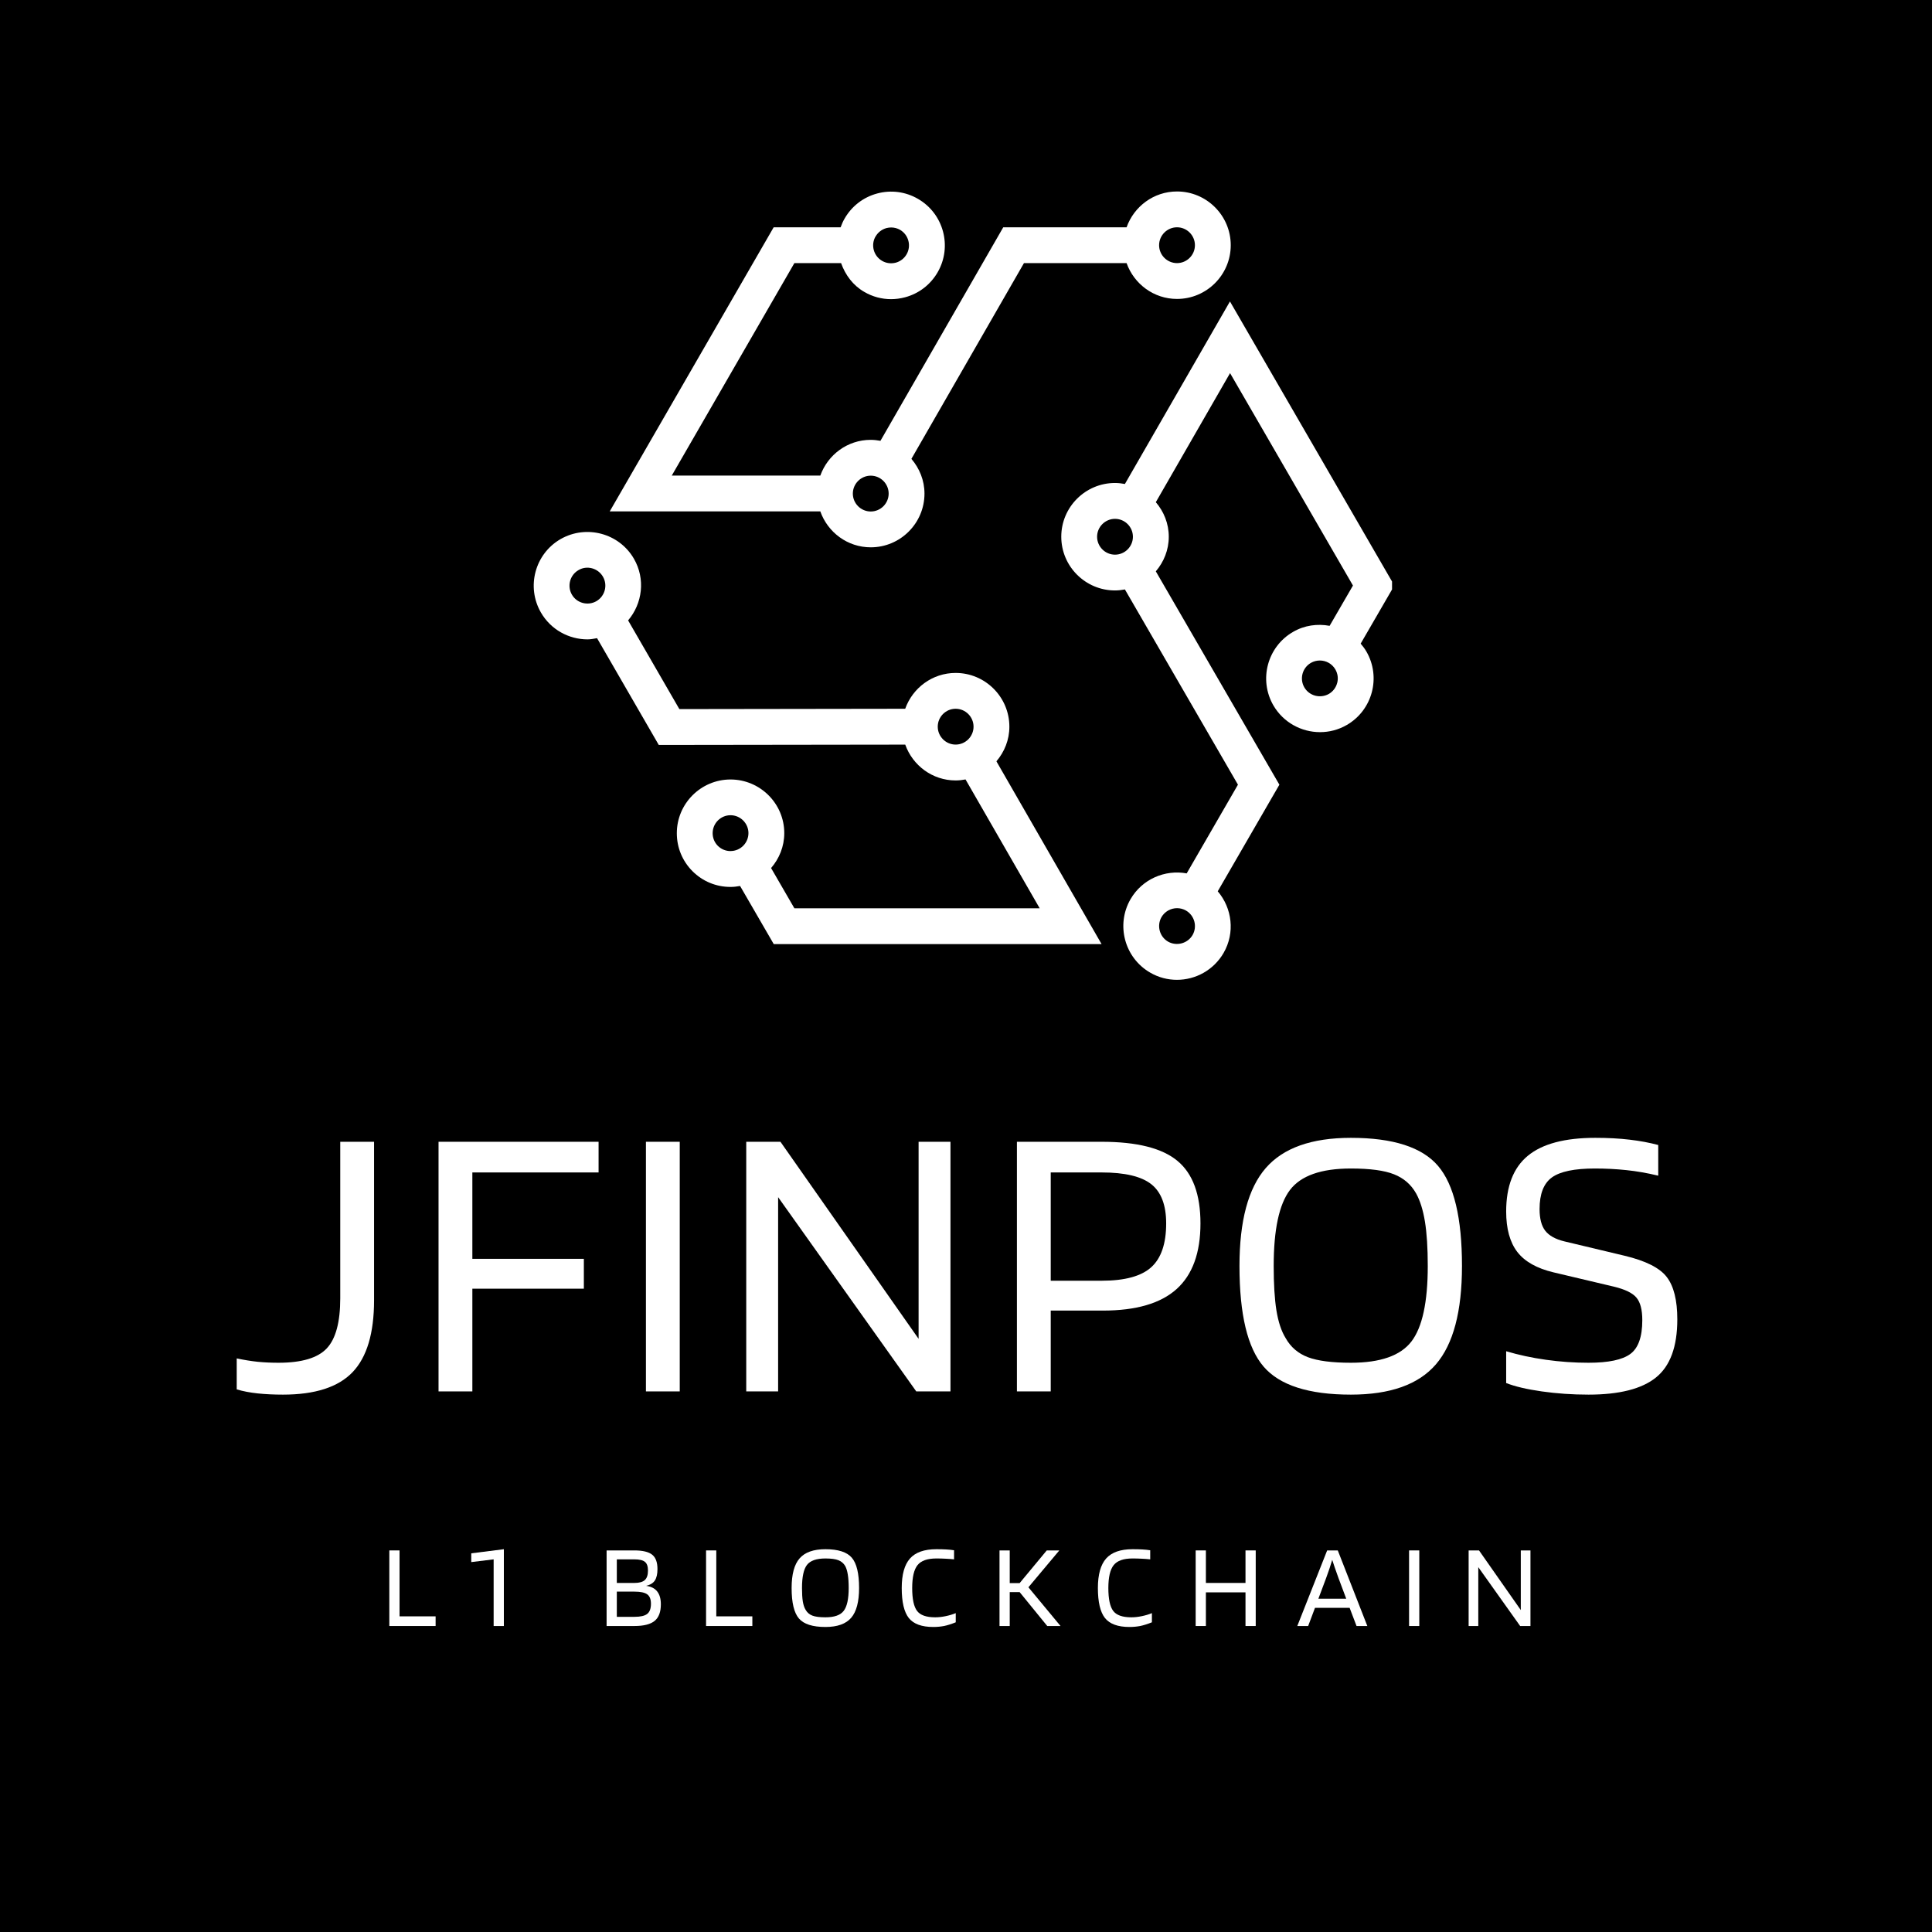
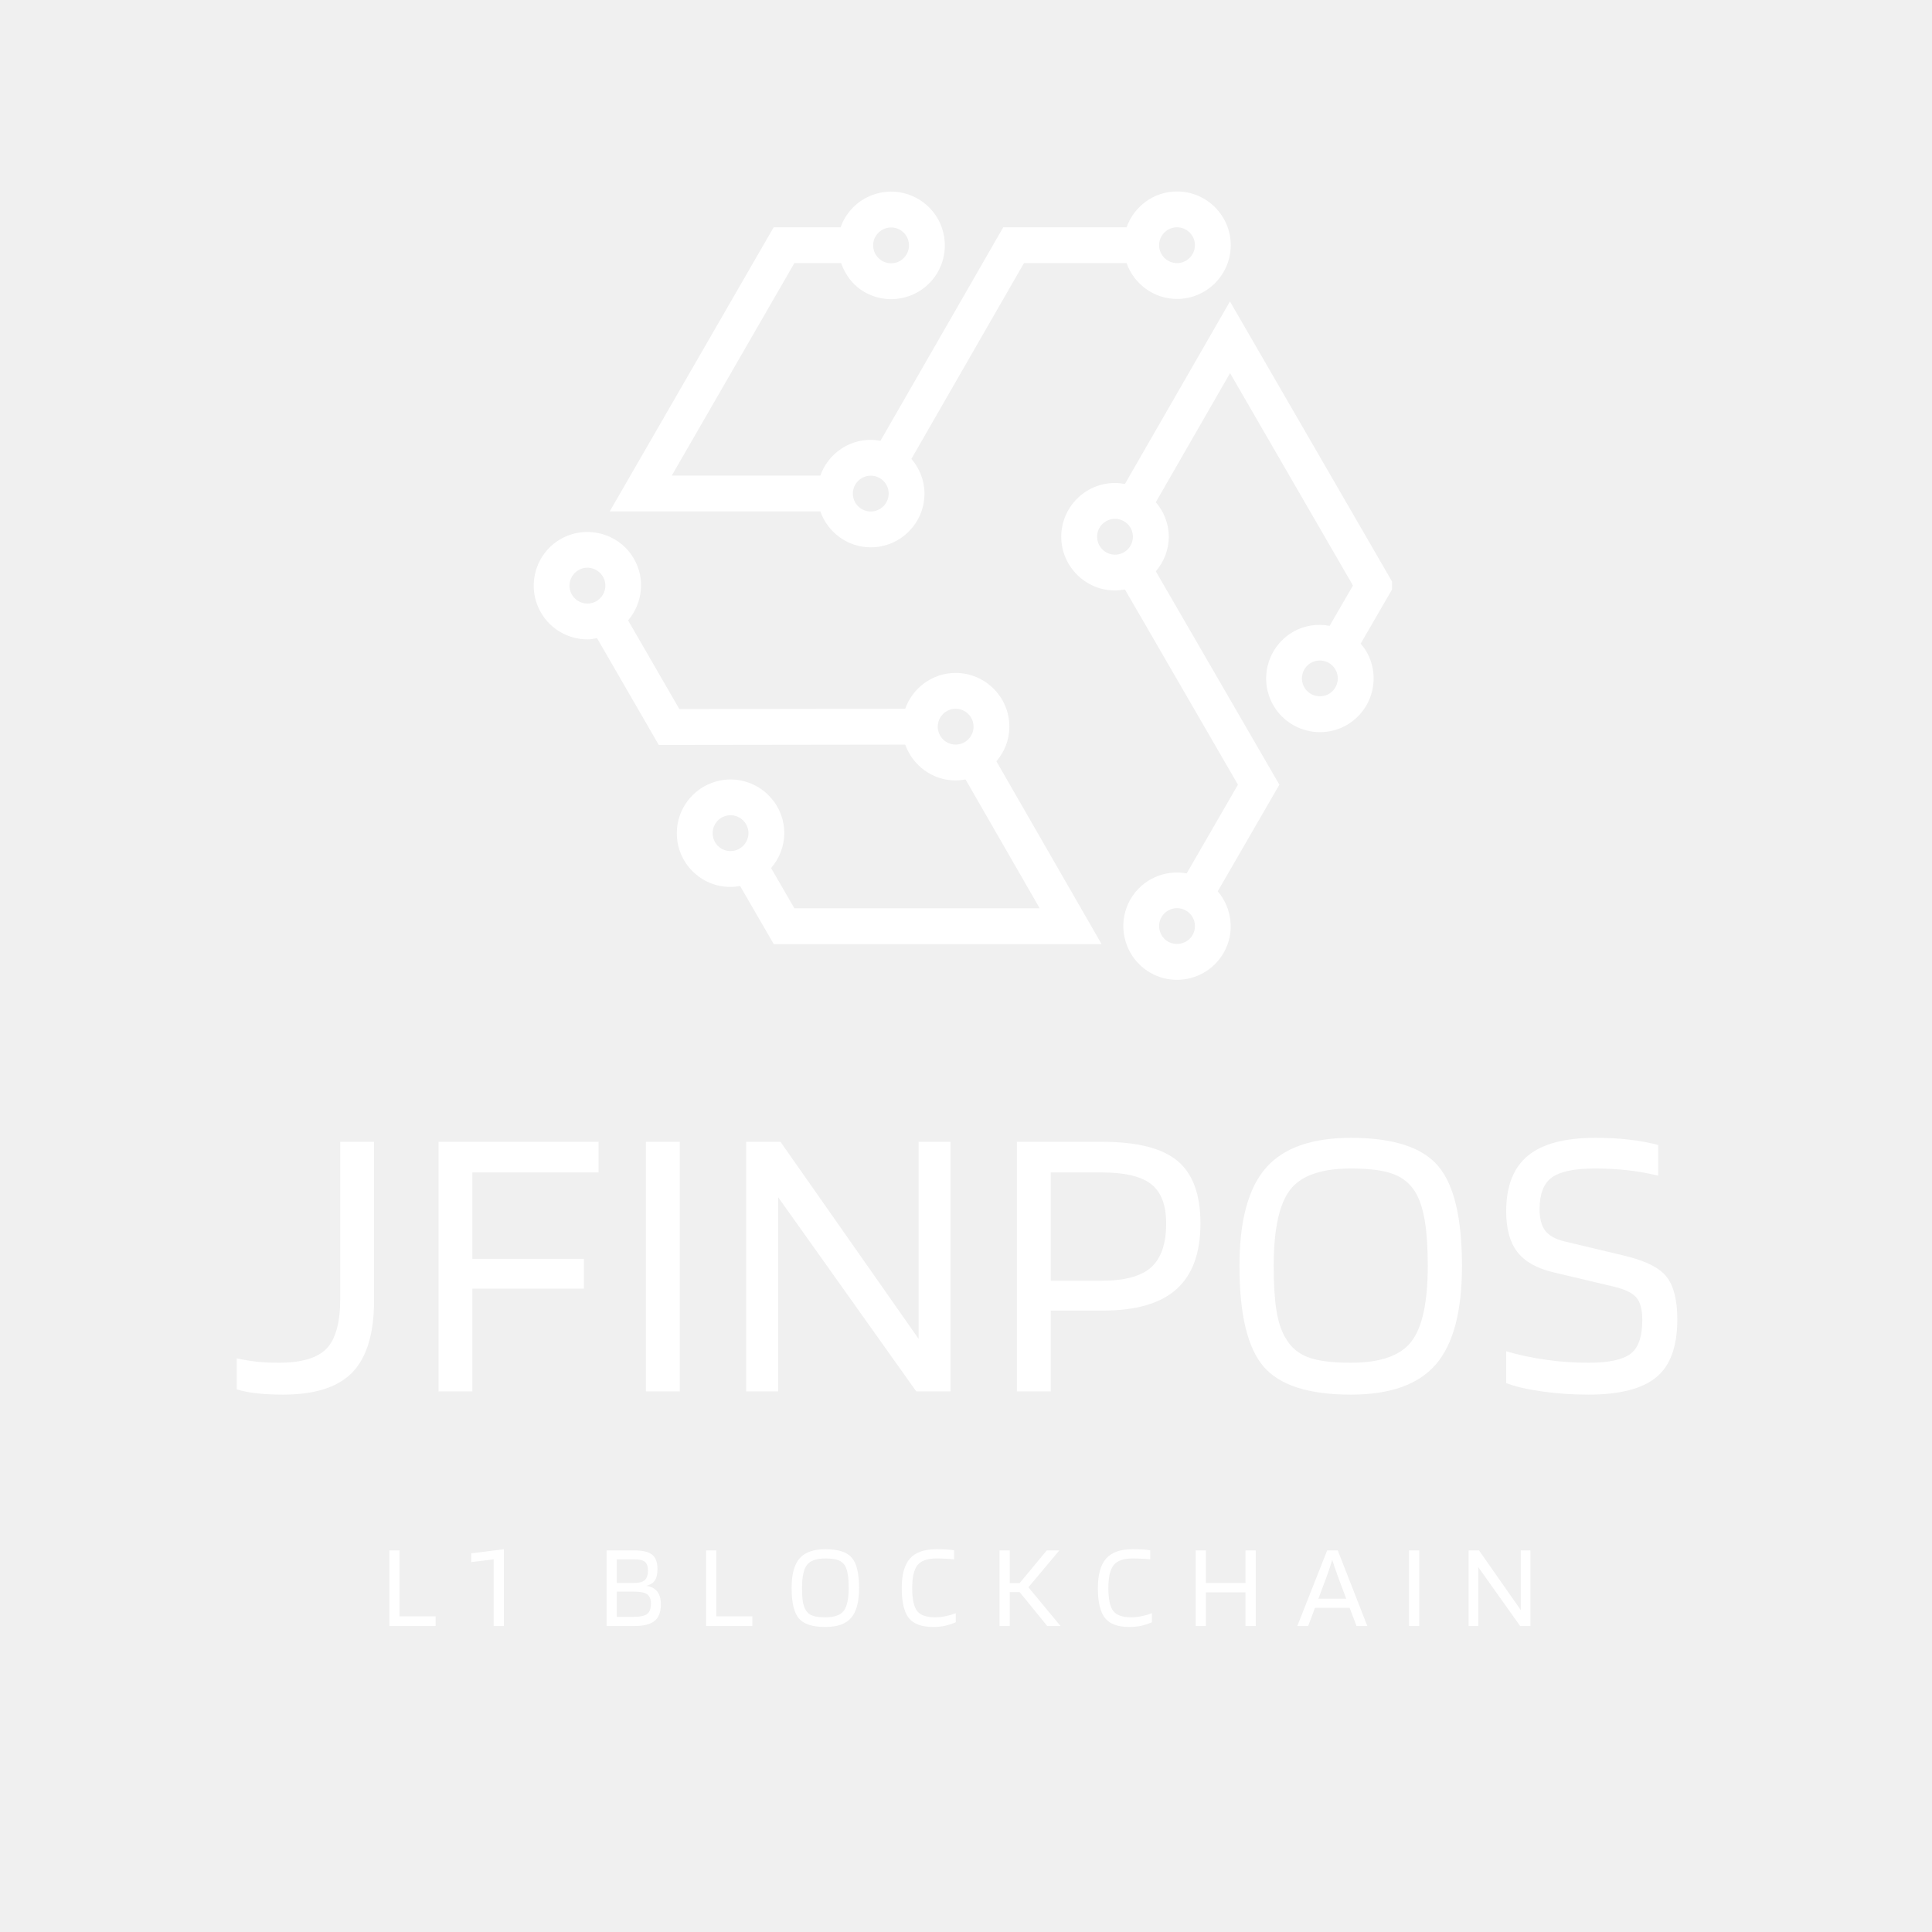
- <svg xmlns="http://www.w3.org/2000/svg" width="500" zoomAndPan="magnify" viewBox="0 0 375 375" height="500" preserveAspectRatio="xMidYMid meet" version="1.0">
-   <defs>
-     <g />
+ <svg xmlns="http://www.w3.org/2000/svg" width="500" zoomAndPan="magnify" viewBox="0 0 375 375" height="500" preserveAspectRatio="xMidYMid meet" version="1.0" id="svg65">
+   <defs id="defs2">
+     <g id="g1" />
    <clipPath id="aa6042552a">
-       <path d="M 205 58 L 270.195 58 L 270.195 190.867 L 205 190.867 Z M 205 58 " clip-rule="nonzero" />
+       <path d="M 205 58 L 270.195 58 L 270.195 190.867 L 205 190.867 Z M 205 58 " clip-rule="nonzero" id="path1" />
    </clipPath>
    <clipPath id="7b3f281e26">
-       <path d="M 118 37.117 L 239 37.117 L 239 107 L 118 107 Z M 118 37.117 " clip-rule="nonzero" />
+       <path d="M 118 37.117 L 239 37.117 L 239 107 L 118 107 Z M 118 37.117 " clip-rule="nonzero" id="path2" />
    </clipPath>
  </defs>
-   <rect x="-37.5" width="450" fill="#ffffff" y="-37.5" height="450" fill-opacity="1" />
-   <rect x="-37.5" width="450" fill="#000000" y="-37.5" height="450" fill-opacity="1" />
-   <g clip-path="url(#aa6042552a)">
-     <path fill="#ffffff" d="M 264.105 124.93 L 270.641 113.645 L 238.734 58.512 L 218.344 93.941 C 217.715 93.824 217.078 93.746 216.422 93.746 C 210.672 93.746 205.992 98.426 205.992 104.176 C 205.992 109.926 210.672 114.605 216.422 114.605 C 217.078 114.605 217.715 114.527 218.344 114.41 L 240.285 152.305 L 230.336 169.523 C 226.121 168.754 221.691 170.625 219.426 174.547 C 216.562 179.523 218.273 185.914 223.25 188.785 C 224.883 189.738 226.68 190.184 228.445 190.184 C 232.059 190.184 235.562 188.305 237.496 184.969 C 239.762 181.047 239.152 176.27 236.363 173 L 248.328 152.309 L 224.344 110.898 C 225.887 109.078 226.859 106.754 226.859 104.184 C 226.859 101.609 225.895 99.289 224.344 97.473 L 238.754 72.422 L 262.609 113.652 L 258.078 121.473 C 255.715 121.035 253.203 121.355 250.973 122.656 C 245.988 125.535 244.281 131.93 247.16 136.91 C 249.094 140.238 252.605 142.109 256.215 142.109 C 257.988 142.109 259.781 141.664 261.414 140.715 C 266.395 137.836 268.098 131.445 265.219 126.465 C 264.898 125.91 264.516 125.41 264.113 124.938 Z M 231.477 181.492 C 230.508 183.145 228.367 183.703 226.719 182.77 C 225.066 181.812 224.496 179.676 225.441 178.016 C 226.086 176.902 227.262 176.277 228.465 176.277 C 229.055 176.277 229.652 176.422 230.195 176.734 C 231.859 177.703 232.43 179.824 231.477 181.492 Z M 212.945 104.184 C 212.945 102.27 214.512 100.707 216.422 100.707 C 218.336 100.707 219.898 102.27 219.898 104.184 C 219.898 106.094 218.336 107.66 216.422 107.66 C 214.512 107.66 212.945 106.094 212.945 104.184 Z M 259.539 132.578 C 259.301 133.477 258.73 134.219 257.93 134.691 C 256.254 135.629 254.129 135.074 253.168 133.418 C 252.211 131.758 252.777 129.629 254.441 128.664 C 254.992 128.352 255.59 128.203 256.18 128.203 C 257.383 128.203 258.551 128.824 259.195 129.938 C 259.656 130.742 259.789 131.68 259.543 132.578 Z M 259.539 132.578 " fill-opacity="1" fill-rule="nonzero" />
+   <g clip-path="url(#aa6042552a)" id="g3">
+     <path fill="#ffffff" d="M 264.105 124.93 L 270.641 113.645 L 238.734 58.512 L 218.344 93.941 C 217.715 93.824 217.078 93.746 216.422 93.746 C 210.672 93.746 205.992 98.426 205.992 104.176 C 205.992 109.926 210.672 114.605 216.422 114.605 C 217.078 114.605 217.715 114.527 218.344 114.41 L 240.285 152.305 L 230.336 169.523 C 226.121 168.754 221.691 170.625 219.426 174.547 C 216.562 179.523 218.273 185.914 223.25 188.785 C 224.883 189.738 226.68 190.184 228.445 190.184 C 232.059 190.184 235.562 188.305 237.496 184.969 C 239.762 181.047 239.152 176.27 236.363 173 L 248.328 152.309 L 224.344 110.898 C 225.887 109.078 226.859 106.754 226.859 104.184 C 226.859 101.609 225.895 99.289 224.344 97.473 L 238.754 72.422 L 262.609 113.652 L 258.078 121.473 C 255.715 121.035 253.203 121.355 250.973 122.656 C 245.988 125.535 244.281 131.93 247.16 136.91 C 249.094 140.238 252.605 142.109 256.215 142.109 C 257.988 142.109 259.781 141.664 261.414 140.715 C 266.395 137.836 268.098 131.445 265.219 126.465 C 264.898 125.91 264.516 125.41 264.113 124.938 Z M 231.477 181.492 C 230.508 183.145 228.367 183.703 226.719 182.77 C 225.066 181.812 224.496 179.676 225.441 178.016 C 226.086 176.902 227.262 176.277 228.465 176.277 C 229.055 176.277 229.652 176.422 230.195 176.734 C 231.859 177.703 232.43 179.824 231.477 181.492 Z M 212.945 104.184 C 212.945 102.27 214.512 100.707 216.422 100.707 C 218.336 100.707 219.898 102.27 219.898 104.184 C 219.898 106.094 218.336 107.66 216.422 107.66 C 214.512 107.66 212.945 106.094 212.945 104.184 Z M 259.539 132.578 C 259.301 133.477 258.73 134.219 257.93 134.691 C 256.254 135.629 254.129 135.074 253.168 133.418 C 252.211 131.758 252.777 129.629 254.441 128.664 C 254.992 128.352 255.59 128.203 256.18 128.203 C 257.383 128.203 258.551 128.824 259.195 129.938 C 259.656 130.742 259.789 131.68 259.543 132.578 Z M 259.539 132.578 " fill-opacity="1" fill-rule="nonzero" id="path3" />
  </g>
-   <g clip-path="url(#7b3f281e26)">
-     <path fill="#ffffff" d="M 169.012 106.234 C 174.762 106.234 179.441 101.555 179.441 95.805 C 179.441 93.227 178.461 90.891 176.902 89.066 L 198.75 51.07 L 218.668 51.07 C 220.109 55.109 223.934 58.023 228.457 58.023 C 234.207 58.023 238.887 53.344 238.887 47.594 C 238.887 41.844 234.207 37.164 228.457 37.164 C 223.934 37.164 220.109 40.078 218.668 44.117 L 194.73 44.117 L 170.895 85.562 C 170.285 85.453 169.652 85.375 169.004 85.375 C 164.484 85.375 160.668 88.281 159.223 92.309 L 130.391 92.309 L 154.188 51.07 L 163.254 51.07 C 164.09 53.406 165.59 55.414 167.762 56.66 C 169.359 57.594 171.145 58.066 172.953 58.066 C 173.859 58.066 174.777 57.941 175.672 57.703 C 178.371 56.98 180.617 55.242 182.008 52.828 C 184.871 47.844 183.152 41.461 178.176 38.598 C 175.762 37.199 172.945 36.832 170.262 37.555 C 167.566 38.277 165.32 40.016 163.938 42.422 C 163.617 42.965 163.375 43.539 163.164 44.117 L 150.168 44.117 L 118.348 99.262 L 159.223 99.262 C 160.656 103.309 164.484 106.234 169.02 106.234 Z M 228.457 44.117 C 230.371 44.117 231.934 45.684 231.934 47.594 C 231.934 49.508 230.371 51.07 228.457 51.07 C 226.547 51.07 224.98 49.508 224.98 47.594 C 224.98 45.684 226.547 44.117 228.457 44.117 Z M 169.957 45.891 C 170.418 45.09 171.168 44.516 172.062 44.27 C 172.363 44.195 172.668 44.152 172.977 44.152 C 173.574 44.152 174.164 44.305 174.699 44.609 C 175.5 45.078 176.074 45.828 176.312 46.727 C 176.555 47.621 176.43 48.559 175.965 49.367 C 175.504 50.168 174.754 50.742 173.859 50.988 C 172.953 51.215 172.023 51.105 171.215 50.633 C 170.418 50.172 169.84 49.422 169.598 48.527 C 169.359 47.629 169.477 46.691 169.949 45.883 Z M 169.012 92.328 C 170.926 92.328 172.488 93.895 172.488 95.805 C 172.488 97.719 170.926 99.281 169.012 99.281 C 167.102 99.281 165.535 97.719 165.535 95.805 C 165.535 93.895 167.102 92.328 169.012 92.328 Z M 169.012 92.328 " fill-opacity="1" fill-rule="nonzero" />
+   <g clip-path="url(#7b3f281e26)" id="g4">
+     <path fill="#ffffff" d="M 169.012 106.234 C 174.762 106.234 179.441 101.555 179.441 95.805 C 179.441 93.227 178.461 90.891 176.902 89.066 L 198.75 51.07 L 218.668 51.07 C 220.109 55.109 223.934 58.023 228.457 58.023 C 234.207 58.023 238.887 53.344 238.887 47.594 C 238.887 41.844 234.207 37.164 228.457 37.164 C 223.934 37.164 220.109 40.078 218.668 44.117 L 194.73 44.117 L 170.895 85.562 C 170.285 85.453 169.652 85.375 169.004 85.375 C 164.484 85.375 160.668 88.281 159.223 92.309 L 130.391 92.309 L 154.188 51.07 L 163.254 51.07 C 164.09 53.406 165.59 55.414 167.762 56.66 C 169.359 57.594 171.145 58.066 172.953 58.066 C 173.859 58.066 174.777 57.941 175.672 57.703 C 178.371 56.98 180.617 55.242 182.008 52.828 C 184.871 47.844 183.152 41.461 178.176 38.598 C 175.762 37.199 172.945 36.832 170.262 37.555 C 167.566 38.277 165.32 40.016 163.938 42.422 C 163.617 42.965 163.375 43.539 163.164 44.117 L 150.168 44.117 L 118.348 99.262 L 159.223 99.262 C 160.656 103.309 164.484 106.234 169.02 106.234 Z M 228.457 44.117 C 230.371 44.117 231.934 45.684 231.934 47.594 C 231.934 49.508 230.371 51.07 228.457 51.07 C 226.547 51.07 224.98 49.508 224.98 47.594 C 224.98 45.684 226.547 44.117 228.457 44.117 Z M 169.957 45.891 C 170.418 45.09 171.168 44.516 172.062 44.27 C 172.363 44.195 172.668 44.152 172.977 44.152 C 173.574 44.152 174.164 44.305 174.699 44.609 C 175.5 45.078 176.074 45.828 176.312 46.727 C 176.555 47.621 176.43 48.559 175.965 49.367 C 175.504 50.168 174.754 50.742 173.859 50.988 C 172.953 51.215 172.023 51.105 171.215 50.633 C 170.418 50.172 169.84 49.422 169.598 48.527 C 169.359 47.629 169.477 46.691 169.949 45.883 Z M 169.012 92.328 C 170.926 92.328 172.488 93.895 172.488 95.805 C 172.488 97.719 170.926 99.281 169.012 99.281 C 167.102 99.281 165.535 97.719 165.535 95.805 C 165.535 93.895 167.102 92.328 169.012 92.328 Z M 169.012 92.328 " fill-opacity="1" fill-rule="nonzero" id="path4" />
  </g>
-   <path fill="#ffffff" d="M 195.918 141.047 C 195.918 135.297 191.238 130.617 185.488 130.617 C 180.965 130.617 177.141 133.531 175.699 137.57 L 131.863 137.633 L 121.914 120.418 C 124.695 117.148 125.312 112.379 123.047 108.457 C 120.184 103.488 113.793 101.785 108.809 104.637 C 103.828 107.512 102.117 113.902 104.992 118.887 C 106.918 122.227 110.426 124.102 114.043 124.102 C 114.66 124.102 115.273 123.977 115.887 123.867 L 127.867 144.594 L 175.707 144.531 C 177.148 148.57 180.973 151.484 185.496 151.484 C 186.152 151.484 186.785 151.406 187.41 151.289 L 201.801 176.297 L 154.188 176.297 L 149.668 168.488 C 151.242 166.66 152.227 164.312 152.227 161.711 C 152.227 155.969 147.535 151.297 141.785 151.297 C 136.035 151.309 131.363 155.988 131.371 161.738 C 131.371 164.52 132.453 167.141 134.422 169.109 C 136.391 171.074 139.004 172.152 141.785 172.152 L 141.805 172.152 C 142.438 172.152 143.043 172.078 143.648 171.965 L 150.184 183.25 L 213.816 183.25 L 193.402 147.77 C 194.953 145.949 195.918 143.621 195.918 141.055 Z M 111.004 115.418 C 110.047 113.758 110.617 111.621 112.277 110.664 C 113.91 109.684 116.066 110.266 117.031 111.934 C 117.992 113.59 117.422 115.723 115.754 116.691 C 114.105 117.637 111.957 117.074 111.004 115.418 Z M 141.793 165.195 C 140.867 165.195 139.992 164.832 139.336 164.18 C 138.676 163.52 138.324 162.648 138.324 161.719 C 138.324 159.797 139.879 158.234 141.793 158.234 C 143.703 158.234 145.27 159.797 145.273 161.703 C 145.273 163.621 143.719 165.188 141.797 165.188 Z M 182.016 141.047 C 182.016 139.133 183.578 137.57 185.488 137.57 C 187.402 137.57 188.965 139.133 188.965 141.047 C 188.965 142.957 187.402 144.523 185.488 144.523 C 183.578 144.523 182.016 142.957 182.016 141.047 Z M 182.016 141.047 " fill-opacity="1" fill-rule="nonzero" />
-   <g fill="#ffffff" fill-opacity="1">
-     <g transform="translate(44.63596, 270.0718)">
-       <g>
-         <path d="M 21.406 -18.078 L 21.406 -48.453 L 27.969 -48.453 L 27.969 -17.688 C 27.969 -11.301 26.578 -6.648 23.797 -3.734 C 21.016 -0.828 16.508 0.625 10.281 0.625 C 8.531 0.625 6.906 0.547 5.406 0.391 C 3.914 0.234 2.551 -0.023 1.312 -0.391 L 1.312 -6.406 C 2.758 -6.102 4.113 -5.883 5.375 -5.75 C 6.633 -5.625 7.984 -5.562 9.422 -5.562 C 13.91 -5.562 17.031 -6.488 18.781 -8.344 C 20.531 -10.195 21.406 -13.441 21.406 -18.078 Z M 21.406 -18.078 " />
+   <path fill="#ffffff" d="M 195.918 141.047 C 195.918 135.297 191.238 130.617 185.488 130.617 C 180.965 130.617 177.141 133.531 175.699 137.57 L 131.863 137.633 L 121.914 120.418 C 124.695 117.148 125.312 112.379 123.047 108.457 C 120.184 103.488 113.793 101.785 108.809 104.637 C 103.828 107.512 102.117 113.902 104.992 118.887 C 106.918 122.227 110.426 124.102 114.043 124.102 C 114.66 124.102 115.273 123.977 115.887 123.867 L 127.867 144.594 L 175.707 144.531 C 177.148 148.57 180.973 151.484 185.496 151.484 C 186.152 151.484 186.785 151.406 187.41 151.289 L 201.801 176.297 L 154.188 176.297 L 149.668 168.488 C 151.242 166.66 152.227 164.312 152.227 161.711 C 152.227 155.969 147.535 151.297 141.785 151.297 C 136.035 151.309 131.363 155.988 131.371 161.738 C 131.371 164.52 132.453 167.141 134.422 169.109 C 136.391 171.074 139.004 172.152 141.785 172.152 L 141.805 172.152 C 142.438 172.152 143.043 172.078 143.648 171.965 L 150.184 183.25 L 213.816 183.25 L 193.402 147.77 C 194.953 145.949 195.918 143.621 195.918 141.055 Z M 111.004 115.418 C 110.047 113.758 110.617 111.621 112.277 110.664 C 113.91 109.684 116.066 110.266 117.031 111.934 C 117.992 113.59 117.422 115.723 115.754 116.691 C 114.105 117.637 111.957 117.074 111.004 115.418 Z M 141.793 165.195 C 140.867 165.195 139.992 164.832 139.336 164.18 C 138.676 163.52 138.324 162.648 138.324 161.719 C 138.324 159.797 139.879 158.234 141.793 158.234 C 143.703 158.234 145.27 159.797 145.273 161.703 C 145.273 163.621 143.719 165.188 141.797 165.188 Z M 182.016 141.047 C 182.016 139.133 183.578 137.57 185.488 137.57 C 187.402 137.57 188.965 139.133 188.965 141.047 C 188.965 142.957 187.402 144.523 185.488 144.523 C 183.578 144.523 182.016 142.957 182.016 141.047 Z M 182.016 141.047 " fill-opacity="1" fill-rule="nonzero" id="path5" />
+   <g fill="#ffffff" fill-opacity="1" id="g8">
+     <g transform="translate(44.63596, 270.0718)" id="g7">
+       <g id="g6">
+         <path d="M 21.406 -18.078 L 21.406 -48.453 L 27.969 -48.453 L 27.969 -17.688 C 27.969 -11.301 26.578 -6.648 23.797 -3.734 C 21.016 -0.828 16.508 0.625 10.281 0.625 C 8.531 0.625 6.906 0.547 5.406 0.391 C 3.914 0.234 2.551 -0.023 1.312 -0.391 L 1.312 -6.406 C 2.758 -6.102 4.113 -5.883 5.375 -5.75 C 6.633 -5.625 7.984 -5.562 9.422 -5.562 C 13.91 -5.562 17.031 -6.488 18.781 -8.344 C 20.531 -10.195 21.406 -13.441 21.406 -18.078 Z M 21.406 -18.078 " id="path6" />
      </g>
    </g>
  </g>
-   <g fill="#ffffff" fill-opacity="1">
-     <g transform="translate(79.55873, 270.0718)">
-       <g>
-         <path d="M 12.125 -19.938 L 12.125 0 L 5.562 0 L 5.562 -48.453 L 36.625 -48.453 L 36.625 -42.5 L 12.125 -42.5 L 12.125 -25.734 L 33.766 -25.734 L 33.766 -19.938 Z M 12.125 -19.938 " />
+   <g fill="#ffffff" fill-opacity="1" id="g11">
+     <g transform="translate(79.55873, 270.0718)" id="g10">
+       <g id="g9">
+         <path d="M 12.125 -19.938 L 12.125 0 L 5.562 0 L 5.562 -48.453 L 36.625 -48.453 L 36.625 -42.5 L 12.125 -42.5 L 12.125 -25.734 L 33.766 -25.734 L 33.766 -19.938 Z M 12.125 -19.938 " id="path8" />
      </g>
    </g>
  </g>
-   <g fill="#ffffff" fill-opacity="1">
-     <g transform="translate(119.8126, 270.0718)">
-       <g>
-         <path d="M 12.125 -48.453 L 12.125 0 L 5.562 0 L 5.562 -48.453 Z M 12.125 -48.453 " />
+   <g fill="#ffffff" fill-opacity="1" id="g14">
+     <g transform="translate(119.8126, 270.0718)" id="g13">
+       <g id="g12">
+         <path d="M 12.125 -48.453 L 12.125 0 L 5.562 0 L 5.562 -48.453 Z M 12.125 -48.453 " id="path11" />
      </g>
    </g>
  </g>
-   <g fill="#ffffff" fill-opacity="1">
-     <g transform="translate(139.2829, 270.0718)">
-       <g>
-         <path d="M 45.203 -48.453 L 45.203 0 L 38.562 0 L 11.75 -37.703 L 11.75 0 L 5.562 0 L 5.562 -48.453 L 12.203 -48.453 L 39.016 -10.203 L 39.016 -48.453 Z M 45.203 -48.453 " />
+   <g fill="#ffffff" fill-opacity="1" id="g17">
+     <g transform="translate(139.2829, 270.0718)" id="g16">
+       <g id="g15">
+         <path d="M 45.203 -48.453 L 45.203 0 L 38.562 0 L 11.75 -37.703 L 11.75 0 L 5.562 0 L 5.562 -48.453 L 12.203 -48.453 L 39.016 -10.203 L 39.016 -48.453 Z M 45.203 -48.453 " id="path14" />
      </g>
    </g>
  </g>
-   <g fill="#ffffff" fill-opacity="1">
-     <g transform="translate(191.8215, 270.0718)">
-       <g>
-         <path d="M 12.125 -15.688 L 12.125 0 L 5.562 0 L 5.562 -48.453 L 22.016 -48.453 C 28.867 -48.453 33.773 -47.211 36.734 -44.734 C 39.703 -42.266 41.188 -38.223 41.188 -32.609 C 41.188 -26.891 39.641 -22.641 36.547 -19.859 C 33.453 -17.078 28.688 -15.688 22.25 -15.688 Z M 34.531 -32.609 C 34.531 -36.16 33.566 -38.695 31.641 -40.219 C 29.711 -41.738 26.504 -42.5 22.016 -42.5 L 12.125 -42.5 L 12.125 -21.484 L 22.016 -21.484 C 26.504 -21.484 29.711 -22.359 31.641 -24.109 C 33.566 -25.859 34.531 -28.691 34.531 -32.609 Z M 34.531 -32.609 " />
+   <g fill="#ffffff" fill-opacity="1" id="g20">
+     <g transform="translate(191.8215, 270.0718)" id="g19">
+       <g id="g18">
+         <path d="M 12.125 -15.688 L 12.125 0 L 5.562 0 L 5.562 -48.453 L 22.016 -48.453 C 28.867 -48.453 33.773 -47.211 36.734 -44.734 C 39.703 -42.266 41.188 -38.223 41.188 -32.609 C 41.188 -26.891 39.641 -22.641 36.547 -19.859 C 33.453 -17.078 28.688 -15.688 22.25 -15.688 Z M 34.531 -32.609 C 34.531 -36.16 33.566 -38.695 31.641 -40.219 C 29.711 -41.738 26.504 -42.5 22.016 -42.5 L 12.125 -42.5 L 12.125 -21.484 L 22.016 -21.484 C 26.504 -21.484 29.711 -22.359 31.641 -24.109 C 33.566 -25.859 34.531 -28.691 34.531 -32.609 Z M 34.531 -32.609 " id="path17" />
      </g>
    </g>
  </g>
-   <g fill="#ffffff" fill-opacity="1">
-     <g transform="translate(237.0974, 270.0718)">
-       <g>
-         <path d="M 46.672 -24.344 C 46.672 -15.531 44.984 -9.164 41.609 -5.25 C 38.234 -1.332 32.734 0.625 25.109 0.625 C 16.922 0.625 11.27 -1.191 8.156 -4.828 C 5.039 -8.461 3.484 -14.969 3.484 -24.344 C 3.484 -33.094 5.18 -39.426 8.578 -43.344 C 11.973 -47.258 17.484 -49.219 25.109 -49.219 C 33.297 -49.219 38.938 -47.398 42.031 -43.766 C 45.125 -40.141 46.672 -33.664 46.672 -24.344 Z M 12.438 -10.359 C 13.414 -8.609 14.859 -7.367 16.766 -6.641 C 18.672 -5.922 21.453 -5.562 25.109 -5.562 C 30.828 -5.562 34.742 -6.938 36.859 -9.688 C 38.973 -12.445 40.031 -17.332 40.031 -24.344 C 40.031 -27.844 39.848 -30.711 39.484 -32.953 C 39.117 -35.191 38.551 -37.008 37.781 -38.406 C 36.801 -40.156 35.367 -41.398 33.484 -42.141 C 31.609 -42.891 28.816 -43.266 25.109 -43.266 C 19.336 -43.266 15.395 -41.875 13.281 -39.094 C 11.176 -36.312 10.125 -31.395 10.125 -24.344 C 10.125 -20.832 10.301 -17.957 10.656 -15.719 C 11.02 -13.477 11.613 -11.691 12.438 -10.359 Z M 12.438 -10.359 " />
+   <g fill="#ffffff" fill-opacity="1" id="g23">
+     <g transform="translate(237.0974, 270.0718)" id="g22">
+       <g id="g21">
+         <path d="M 46.672 -24.344 C 46.672 -15.531 44.984 -9.164 41.609 -5.25 C 38.234 -1.332 32.734 0.625 25.109 0.625 C 16.922 0.625 11.27 -1.191 8.156 -4.828 C 5.039 -8.461 3.484 -14.969 3.484 -24.344 C 3.484 -33.094 5.18 -39.426 8.578 -43.344 C 11.973 -47.258 17.484 -49.219 25.109 -49.219 C 33.297 -49.219 38.938 -47.398 42.031 -43.766 C 45.125 -40.141 46.672 -33.664 46.672 -24.344 Z M 12.438 -10.359 C 13.414 -8.609 14.859 -7.367 16.766 -6.641 C 18.672 -5.922 21.453 -5.562 25.109 -5.562 C 30.828 -5.562 34.742 -6.938 36.859 -9.688 C 38.973 -12.445 40.031 -17.332 40.031 -24.344 C 40.031 -27.844 39.848 -30.711 39.484 -32.953 C 39.117 -35.191 38.551 -37.008 37.781 -38.406 C 36.801 -40.156 35.367 -41.398 33.484 -42.141 C 31.609 -42.891 28.816 -43.266 25.109 -43.266 C 19.336 -43.266 15.395 -41.875 13.281 -39.094 C 11.176 -36.312 10.125 -31.395 10.125 -24.344 C 10.125 -20.832 10.301 -17.957 10.656 -15.719 C 11.02 -13.477 11.613 -11.691 12.438 -10.359 Z M 12.438 -10.359 " id="path20" />
      </g>
    </g>
  </g>
-   <g fill="#ffffff" fill-opacity="1">
-     <g transform="translate(289.0179, 270.0718)">
-       <g>
-         <path d="M 24.266 -20.328 L 12.516 -23.109 C 9.273 -23.879 6.93 -25.203 5.484 -27.078 C 4.047 -28.961 3.328 -31.578 3.328 -34.922 C 3.328 -39.816 4.727 -43.422 7.531 -45.734 C 10.344 -48.055 14.707 -49.219 20.625 -49.219 C 23.102 -49.219 25.332 -49.098 27.312 -48.859 C 29.289 -48.629 31.133 -48.285 32.844 -47.828 L 32.844 -41.875 C 30.676 -42.395 28.613 -42.754 26.656 -42.953 C 24.695 -43.16 22.66 -43.266 20.547 -43.266 C 16.586 -43.266 13.805 -42.688 12.203 -41.531 C 10.609 -40.375 9.812 -38.328 9.812 -35.391 C 9.812 -33.535 10.18 -32.129 10.922 -31.172 C 11.672 -30.223 12.898 -29.539 14.609 -29.125 L 26.266 -26.344 C 30.391 -25.363 33.133 -23.984 34.5 -22.203 C 35.863 -20.43 36.547 -17.691 36.547 -13.984 C 36.547 -8.68 35.164 -4.922 32.406 -2.703 C 29.656 -0.484 25.289 0.625 19.312 0.625 C 16.176 0.625 13.148 0.414 10.234 0 C 7.328 -0.414 5.023 -0.957 3.328 -1.625 L 3.328 -7.797 C 5.742 -7.078 8.316 -6.523 11.047 -6.141 C 13.773 -5.754 16.531 -5.562 19.312 -5.562 C 23.176 -5.562 25.879 -6.129 27.422 -7.266 C 28.973 -8.398 29.75 -10.586 29.75 -13.828 C 29.75 -15.836 29.375 -17.289 28.625 -18.188 C 27.875 -19.094 26.422 -19.805 24.266 -20.328 Z M 24.266 -20.328 " />
+   <g fill="#ffffff" fill-opacity="1" id="g26">
+     <g transform="translate(289.0179, 270.0718)" id="g25">
+       <g id="g24">
+         <path d="M 24.266 -20.328 L 12.516 -23.109 C 9.273 -23.879 6.93 -25.203 5.484 -27.078 C 4.047 -28.961 3.328 -31.578 3.328 -34.922 C 3.328 -39.816 4.727 -43.422 7.531 -45.734 C 10.344 -48.055 14.707 -49.219 20.625 -49.219 C 23.102 -49.219 25.332 -49.098 27.312 -48.859 C 29.289 -48.629 31.133 -48.285 32.844 -47.828 L 32.844 -41.875 C 30.676 -42.395 28.613 -42.754 26.656 -42.953 C 24.695 -43.16 22.66 -43.266 20.547 -43.266 C 16.586 -43.266 13.805 -42.688 12.203 -41.531 C 10.609 -40.375 9.812 -38.328 9.812 -35.391 C 9.812 -33.535 10.18 -32.129 10.922 -31.172 C 11.672 -30.223 12.898 -29.539 14.609 -29.125 L 26.266 -26.344 C 30.391 -25.363 33.133 -23.984 34.5 -22.203 C 35.863 -20.43 36.547 -17.691 36.547 -13.984 C 36.547 -8.68 35.164 -4.922 32.406 -2.703 C 29.656 -0.484 25.289 0.625 19.312 0.625 C 16.176 0.625 13.148 0.414 10.234 0 C 7.328 -0.414 5.023 -0.957 3.328 -1.625 L 3.328 -7.797 C 5.742 -7.078 8.316 -6.523 11.047 -6.141 C 13.773 -5.754 16.531 -5.562 19.312 -5.562 C 23.176 -5.562 25.879 -6.129 27.422 -7.266 C 28.973 -8.398 29.75 -10.586 29.75 -13.828 C 29.75 -15.836 29.375 -17.289 28.625 -18.188 C 27.875 -19.094 26.422 -19.805 24.266 -20.328 Z M 24.266 -20.328 " id="path23" />
      </g>
    </g>
  </g>
-   <g fill="#ffffff" fill-opacity="1">
-     <g transform="translate(73.88007, 315.607)">
-       <g>
-         <path d="M 10.672 -1.875 L 10.672 0 L 1.688 0 L 1.688 -14.672 L 3.672 -14.672 L 3.672 -1.875 Z M 10.672 -1.875 " />
+   <g fill="#ffffff" fill-opacity="1" id="g29">
+     <g transform="translate(73.88007, 315.607)" id="g28">
+       <g id="g27">
+         <path d="M 10.672 -1.875 L 10.672 0 L 1.688 0 L 1.688 -14.672 L 3.672 -14.672 L 3.672 -1.875 Z M 10.672 -1.875 " id="path26" />
      </g>
    </g>
  </g>
-   <g fill="#ffffff" fill-opacity="1">
-     <g transform="translate(91.12724, 315.607)">
-       <g>
-         <path d="M 6.672 0 L 4.688 0 L 4.688 -12.938 L 0.344 -12.406 L 0.344 -14.109 L 6.672 -14.906 Z M 6.672 0 " />
+   <g fill="#ffffff" fill-opacity="1" id="g32">
+     <g transform="translate(91.12724, 315.607)" id="g31">
+       <g id="g30">
+         <path d="M 6.672 0 L 4.688 0 L 4.688 -12.938 L 0.344 -12.406 L 0.344 -14.109 L 6.672 -14.906 Z M 6.672 0 " id="path29" />
      </g>
    </g>
  </g>
-   <g fill="#ffffff" fill-opacity="1">
-     <g transform="translate(105.8476, 315.607)">
-       <g />
+   <g fill="#ffffff" fill-opacity="1" id="g35">
+     <g transform="translate(105.8476, 315.607)" id="g34">
+       <g id="g33" />
    </g>
  </g>
-   <g fill="#ffffff" fill-opacity="1">
-     <g transform="translate(116.0524, 315.607)">
-       <g>
-         <path d="M 12.219 -4.219 C 12.219 -2.719 11.812 -1.641 11 -0.984 C 10.188 -0.328 8.883 0 7.094 0 L 1.688 0 L 1.688 -14.672 L 7.062 -14.672 C 8.688 -14.672 9.844 -14.395 10.531 -13.844 C 11.219 -13.301 11.562 -12.367 11.562 -11.047 C 11.562 -10.098 11.395 -9.363 11.062 -8.844 C 10.727 -8.332 10.16 -7.984 9.359 -7.797 C 10.316 -7.672 11.031 -7.312 11.5 -6.719 C 11.977 -6.125 12.219 -5.289 12.219 -4.219 Z M 9.719 -10.766 C 9.719 -11.578 9.52 -12.141 9.125 -12.453 C 8.738 -12.773 8.062 -12.938 7.094 -12.938 L 3.672 -12.938 L 3.672 -8.359 L 7.094 -8.359 C 8.031 -8.359 8.703 -8.547 9.109 -8.922 C 9.516 -9.297 9.719 -9.91 9.719 -10.766 Z M 10.297 -4.328 C 10.297 -5.203 10.051 -5.812 9.562 -6.156 C 9.082 -6.5 8.258 -6.672 7.094 -6.672 L 3.672 -6.672 L 3.672 -1.781 L 7.094 -1.781 C 8.258 -1.781 9.082 -1.969 9.562 -2.344 C 10.051 -2.719 10.297 -3.379 10.297 -4.328 Z M 10.297 -4.328 " />
+   <g fill="#ffffff" fill-opacity="1" id="g38">
+     <g transform="translate(116.0524, 315.607)" id="g37">
+       <g id="g36">
+         <path d="M 12.219 -4.219 C 12.219 -2.719 11.812 -1.641 11 -0.984 C 10.188 -0.328 8.883 0 7.094 0 L 1.688 0 L 1.688 -14.672 L 7.062 -14.672 C 8.688 -14.672 9.844 -14.395 10.531 -13.844 C 11.219 -13.301 11.562 -12.367 11.562 -11.047 C 11.562 -10.098 11.395 -9.363 11.062 -8.844 C 10.727 -8.332 10.16 -7.984 9.359 -7.797 C 10.316 -7.672 11.031 -7.312 11.5 -6.719 C 11.977 -6.125 12.219 -5.289 12.219 -4.219 Z M 9.719 -10.766 C 9.719 -11.578 9.52 -12.141 9.125 -12.453 C 8.738 -12.773 8.062 -12.938 7.094 -12.938 L 3.672 -12.938 L 3.672 -8.359 L 7.094 -8.359 C 8.031 -8.359 8.703 -8.547 9.109 -8.922 C 9.516 -9.297 9.719 -9.91 9.719 -10.766 Z M 10.297 -4.328 C 10.297 -5.203 10.051 -5.812 9.562 -6.156 C 9.082 -6.5 8.258 -6.672 7.094 -6.672 L 3.672 -6.672 L 3.672 -1.781 L 7.094 -1.781 C 8.258 -1.781 9.082 -1.969 9.562 -2.344 C 10.051 -2.719 10.297 -3.379 10.297 -4.328 Z M 10.297 -4.328 " id="path35" />
      </g>
    </g>
  </g>
-   <g fill="#ffffff" fill-opacity="1">
-     <g transform="translate(135.3585, 315.607)">
-       <g>
-         <path d="M 10.672 -1.875 L 10.672 0 L 1.688 0 L 1.688 -14.672 L 3.672 -14.672 L 3.672 -1.875 Z M 10.672 -1.875 " />
+   <g fill="#ffffff" fill-opacity="1" id="g41">
+     <g transform="translate(135.3585, 315.607)" id="g40">
+       <g id="g39">
+         <path d="M 10.672 -1.875 L 10.672 0 L 1.688 0 L 1.688 -14.672 L 3.672 -14.672 L 3.672 -1.875 Z M 10.672 -1.875 " id="path38" />
      </g>
    </g>
  </g>
-   <g fill="#ffffff" fill-opacity="1">
-     <g transform="translate(152.6056, 315.607)">
-       <g>
-         <path d="M 14.141 -7.375 C 14.141 -4.707 13.629 -2.781 12.609 -1.594 C 11.586 -0.406 9.922 0.188 7.609 0.188 C 5.129 0.188 3.414 -0.359 2.469 -1.453 C 1.52 -2.555 1.047 -4.531 1.047 -7.375 C 1.047 -10.031 1.562 -11.945 2.594 -13.125 C 3.625 -14.312 5.297 -14.906 7.609 -14.906 C 10.086 -14.906 11.797 -14.352 12.734 -13.25 C 13.672 -12.156 14.141 -10.195 14.141 -7.375 Z M 3.766 -3.141 C 4.066 -2.609 4.504 -2.234 5.078 -2.016 C 5.648 -1.797 6.492 -1.688 7.609 -1.688 C 9.336 -1.688 10.52 -2.102 11.156 -2.938 C 11.801 -3.77 12.125 -5.25 12.125 -7.375 C 12.125 -8.438 12.066 -9.305 11.953 -9.984 C 11.848 -10.66 11.68 -11.211 11.453 -11.641 C 11.148 -12.16 10.711 -12.535 10.141 -12.766 C 9.578 -12.992 8.734 -13.109 7.609 -13.109 C 5.859 -13.109 4.66 -12.688 4.016 -11.844 C 3.379 -11 3.062 -9.508 3.062 -7.375 C 3.062 -6.312 3.113 -5.441 3.219 -4.766 C 3.332 -4.086 3.516 -3.547 3.766 -3.141 Z M 3.766 -3.141 " />
+   <g fill="#ffffff" fill-opacity="1" id="g44">
+     <g transform="translate(152.6056, 315.607)" id="g43">
+       <g id="g42">
+         <path d="M 14.141 -7.375 C 14.141 -4.707 13.629 -2.781 12.609 -1.594 C 11.586 -0.406 9.922 0.188 7.609 0.188 C 5.129 0.188 3.414 -0.359 2.469 -1.453 C 1.52 -2.555 1.047 -4.531 1.047 -7.375 C 1.047 -10.031 1.562 -11.945 2.594 -13.125 C 3.625 -14.312 5.297 -14.906 7.609 -14.906 C 10.086 -14.906 11.797 -14.352 12.734 -13.25 C 13.672 -12.156 14.141 -10.195 14.141 -7.375 Z M 3.766 -3.141 C 4.066 -2.609 4.504 -2.234 5.078 -2.016 C 5.648 -1.797 6.492 -1.688 7.609 -1.688 C 9.336 -1.688 10.52 -2.102 11.156 -2.938 C 11.801 -3.77 12.125 -5.25 12.125 -7.375 C 12.125 -8.438 12.066 -9.305 11.953 -9.984 C 11.848 -10.66 11.68 -11.211 11.453 -11.641 C 11.148 -12.16 10.711 -12.535 10.141 -12.766 C 9.578 -12.992 8.734 -13.109 7.609 -13.109 C 5.859 -13.109 4.66 -12.688 4.016 -11.844 C 3.379 -11 3.062 -9.508 3.062 -7.375 C 3.062 -6.312 3.113 -5.441 3.219 -4.766 C 3.332 -4.086 3.516 -3.547 3.766 -3.141 Z M 3.766 -3.141 " id="path41" />
      </g>
    </g>
  </g>
-   <g fill="#ffffff" fill-opacity="1">
-     <g transform="translate(173.9939, 315.607)">
-       <g>
-         <path d="M 7.516 -1.688 C 8.148 -1.688 8.82 -1.758 9.531 -1.906 C 10.25 -2.051 10.91 -2.25 11.516 -2.5 L 11.516 -0.719 C 10.66 -0.375 9.898 -0.133 9.234 0 C 8.566 0.125 7.875 0.188 7.156 0.188 C 4.914 0.188 3.332 -0.391 2.406 -1.547 C 1.488 -2.711 1.031 -4.656 1.031 -7.375 C 1.031 -9.977 1.562 -11.883 2.625 -13.094 C 3.695 -14.301 5.406 -14.906 7.75 -14.906 C 8.469 -14.906 9.109 -14.891 9.672 -14.859 C 10.234 -14.828 10.738 -14.773 11.188 -14.703 L 11.188 -12.938 C 10.645 -13 10.094 -13.039 9.531 -13.062 C 8.977 -13.094 8.383 -13.109 7.75 -13.109 C 6 -13.109 4.781 -12.676 4.094 -11.812 C 3.406 -10.945 3.062 -9.469 3.062 -7.375 C 3.062 -5.25 3.375 -3.77 4 -2.938 C 4.625 -2.102 5.797 -1.688 7.516 -1.688 Z M 7.516 -1.688 " />
+   <g fill="#ffffff" fill-opacity="1" id="g47">
+     <g transform="translate(173.9939, 315.607)" id="g46">
+       <g id="g45">
+         <path d="M 7.516 -1.688 C 8.148 -1.688 8.82 -1.758 9.531 -1.906 C 10.25 -2.051 10.91 -2.25 11.516 -2.5 L 11.516 -0.719 C 10.66 -0.375 9.898 -0.133 9.234 0 C 8.566 0.125 7.875 0.188 7.156 0.188 C 4.914 0.188 3.332 -0.391 2.406 -1.547 C 1.488 -2.711 1.031 -4.656 1.031 -7.375 C 1.031 -9.977 1.562 -11.883 2.625 -13.094 C 3.695 -14.301 5.406 -14.906 7.75 -14.906 C 8.469 -14.906 9.109 -14.891 9.672 -14.859 C 10.234 -14.828 10.738 -14.773 11.188 -14.703 L 11.188 -12.938 C 10.645 -13 10.094 -13.039 9.531 -13.062 C 8.977 -13.094 8.383 -13.109 7.75 -13.109 C 6 -13.109 4.781 -12.676 4.094 -11.812 C 3.406 -10.945 3.062 -9.469 3.062 -7.375 C 3.062 -5.25 3.375 -3.77 4 -2.938 C 4.625 -2.102 5.797 -1.688 7.516 -1.688 Z M 7.516 -1.688 " id="path44" />
      </g>
    </g>
  </g>
-   <g fill="#ffffff" fill-opacity="1">
-     <g transform="translate(192.3173, 315.607)">
-       <g>
-         <path d="M 7.297 -7.516 L 13.531 0 L 10.953 0 L 5.594 -6.578 L 3.672 -6.578 L 3.672 0 L 1.688 0 L 1.688 -14.672 L 3.672 -14.672 L 3.672 -8.328 L 5.594 -8.328 L 10.859 -14.672 L 13.297 -14.672 Z M 7.297 -7.516 " />
+   <g fill="#ffffff" fill-opacity="1" id="g50">
+     <g transform="translate(192.3173, 315.607)" id="g49">
+       <g id="g48">
+         <path d="M 7.297 -7.516 L 13.531 0 L 10.953 0 L 5.594 -6.578 L 3.672 -6.578 L 3.672 0 L 1.688 0 L 1.688 -14.672 L 3.672 -14.672 L 3.672 -8.328 L 5.594 -8.328 L 10.859 -14.672 L 13.297 -14.672 Z M 7.297 -7.516 " id="path47" />
      </g>
    </g>
  </g>
-   <g fill="#ffffff" fill-opacity="1">
-     <g transform="translate(212.0679, 315.607)">
-       <g>
-         <path d="M 7.516 -1.688 C 8.148 -1.688 8.82 -1.758 9.531 -1.906 C 10.25 -2.051 10.91 -2.25 11.516 -2.5 L 11.516 -0.719 C 10.66 -0.375 9.898 -0.133 9.234 0 C 8.566 0.125 7.875 0.188 7.156 0.188 C 4.914 0.188 3.332 -0.391 2.406 -1.547 C 1.488 -2.711 1.031 -4.656 1.031 -7.375 C 1.031 -9.977 1.562 -11.883 2.625 -13.094 C 3.695 -14.301 5.406 -14.906 7.75 -14.906 C 8.469 -14.906 9.109 -14.891 9.672 -14.859 C 10.234 -14.828 10.738 -14.773 11.188 -14.703 L 11.188 -12.938 C 10.645 -13 10.094 -13.039 9.531 -13.062 C 8.977 -13.094 8.383 -13.109 7.75 -13.109 C 6 -13.109 4.781 -12.676 4.094 -11.812 C 3.406 -10.945 3.062 -9.469 3.062 -7.375 C 3.062 -5.25 3.375 -3.77 4 -2.938 C 4.625 -2.102 5.797 -1.688 7.516 -1.688 Z M 7.516 -1.688 " />
+   <g fill="#ffffff" fill-opacity="1" id="g53">
+     <g transform="translate(212.0679, 315.607)" id="g52">
+       <g id="g51">
+         <path d="M 7.516 -1.688 C 8.148 -1.688 8.82 -1.758 9.531 -1.906 C 10.25 -2.051 10.91 -2.25 11.516 -2.5 L 11.516 -0.719 C 10.66 -0.375 9.898 -0.133 9.234 0 C 8.566 0.125 7.875 0.188 7.156 0.188 C 4.914 0.188 3.332 -0.391 2.406 -1.547 C 1.488 -2.711 1.031 -4.656 1.031 -7.375 C 1.031 -9.977 1.562 -11.883 2.625 -13.094 C 3.695 -14.301 5.406 -14.906 7.75 -14.906 C 8.469 -14.906 9.109 -14.891 9.672 -14.859 C 10.234 -14.828 10.738 -14.773 11.188 -14.703 L 11.188 -12.938 C 10.645 -13 10.094 -13.039 9.531 -13.062 C 8.977 -13.094 8.383 -13.109 7.75 -13.109 C 6 -13.109 4.781 -12.676 4.094 -11.812 C 3.406 -10.945 3.062 -9.469 3.062 -7.375 C 3.062 -5.25 3.375 -3.77 4 -2.938 C 4.625 -2.102 5.797 -1.688 7.516 -1.688 Z M 7.516 -1.688 " id="path50" />
      </g>
    </g>
  </g>
-   <g fill="#ffffff" fill-opacity="1">
-     <g transform="translate(230.3913, 315.607)">
-       <g>
-         <path d="M 3.672 0 L 1.688 0 L 1.688 -14.672 L 3.672 -14.672 L 3.672 -8.359 L 11.359 -8.359 L 11.359 -14.672 L 13.344 -14.672 L 13.344 0 L 11.359 0 L 11.359 -6.531 L 3.672 -6.531 Z M 3.672 0 " />
+   <g fill="#ffffff" fill-opacity="1" id="g56">
+     <g transform="translate(230.3913, 315.607)" id="g55">
+       <g id="g54">
+         <path d="M 3.672 0 L 1.688 0 L 1.688 -14.672 L 3.672 -14.672 L 3.672 -8.359 L 11.359 -8.359 L 11.359 -14.672 L 13.344 -14.672 L 13.344 0 L 11.359 0 L 11.359 -6.531 L 3.672 -6.531 Z M 3.672 0 " id="path53" />
      </g>
    </g>
  </g>
-   <g fill="#ffffff" fill-opacity="1">
-     <g transform="translate(251.6159, 315.607)">
-       <g>
-         <path d="M 2.297 0 L 0.188 0 L 5.984 -14.672 L 8.047 -14.672 L 13.781 0 L 11.688 0 L 10.344 -3.531 L 3.625 -3.531 Z M 6.969 -12.844 C 6.812 -12.301 6.629 -11.723 6.422 -11.109 C 6.211 -10.504 6 -9.898 5.781 -9.297 L 4.281 -5.297 L 9.688 -5.297 L 8.188 -9.297 C 7.875 -10.148 7.629 -10.844 7.453 -11.375 C 7.273 -11.906 7.113 -12.395 6.969 -12.844 Z M 6.969 -12.844 " />
+   <g fill="#ffffff" fill-opacity="1" id="g59">
+     <g transform="translate(251.6159, 315.607)" id="g58">
+       <g id="g57">
+         <path d="M 2.297 0 L 0.188 0 L 5.984 -14.672 L 8.047 -14.672 L 13.781 0 L 11.688 0 L 10.344 -3.531 L 3.625 -3.531 Z M 6.969 -12.844 C 6.812 -12.301 6.629 -11.723 6.422 -11.109 C 6.211 -10.504 6 -9.898 5.781 -9.297 L 4.281 -5.297 L 9.688 -5.297 L 8.188 -9.297 C 7.875 -10.148 7.629 -10.844 7.453 -11.375 C 7.273 -11.906 7.113 -12.395 6.969 -12.844 Z M 6.969 -12.844 " id="path56" />
      </g>
    </g>
  </g>
-   <g fill="#ffffff" fill-opacity="1">
-     <g transform="translate(271.811, 315.607)">
-       <g>
-         <path d="M 3.672 -14.672 L 3.672 0 L 1.688 0 L 1.688 -14.672 Z M 3.672 -14.672 " />
+   <g fill="#ffffff" fill-opacity="1" id="g62">
+     <g transform="translate(271.811, 315.607)" id="g61">
+       <g id="g60">
+         <path d="M 3.672 -14.672 L 3.672 0 L 1.688 0 L 1.688 -14.672 Z M 3.672 -14.672 " id="path59" />
      </g>
    </g>
  </g>
-   <g fill="#ffffff" fill-opacity="1">
-     <g transform="translate(283.3728, 315.607)">
-       <g>
-         <path d="M 13.688 -14.672 L 13.688 0 L 11.688 0 L 3.562 -11.422 L 3.562 0 L 1.688 0 L 1.688 -14.672 L 3.703 -14.672 L 11.812 -3.094 L 11.812 -14.672 Z M 13.688 -14.672 " />
+   <g fill="#ffffff" fill-opacity="1" id="g65">
+     <g transform="translate(283.3728, 315.607)" id="g64">
+       <g id="g63">
+         <path d="M 13.688 -14.672 L 13.688 0 L 11.688 0 L 3.562 -11.422 L 3.562 0 L 1.688 0 L 1.688 -14.672 L 3.703 -14.672 L 11.812 -3.094 L 11.812 -14.672 Z M 13.688 -14.672 " id="path62" />
      </g>
    </g>
  </g>
</svg>
